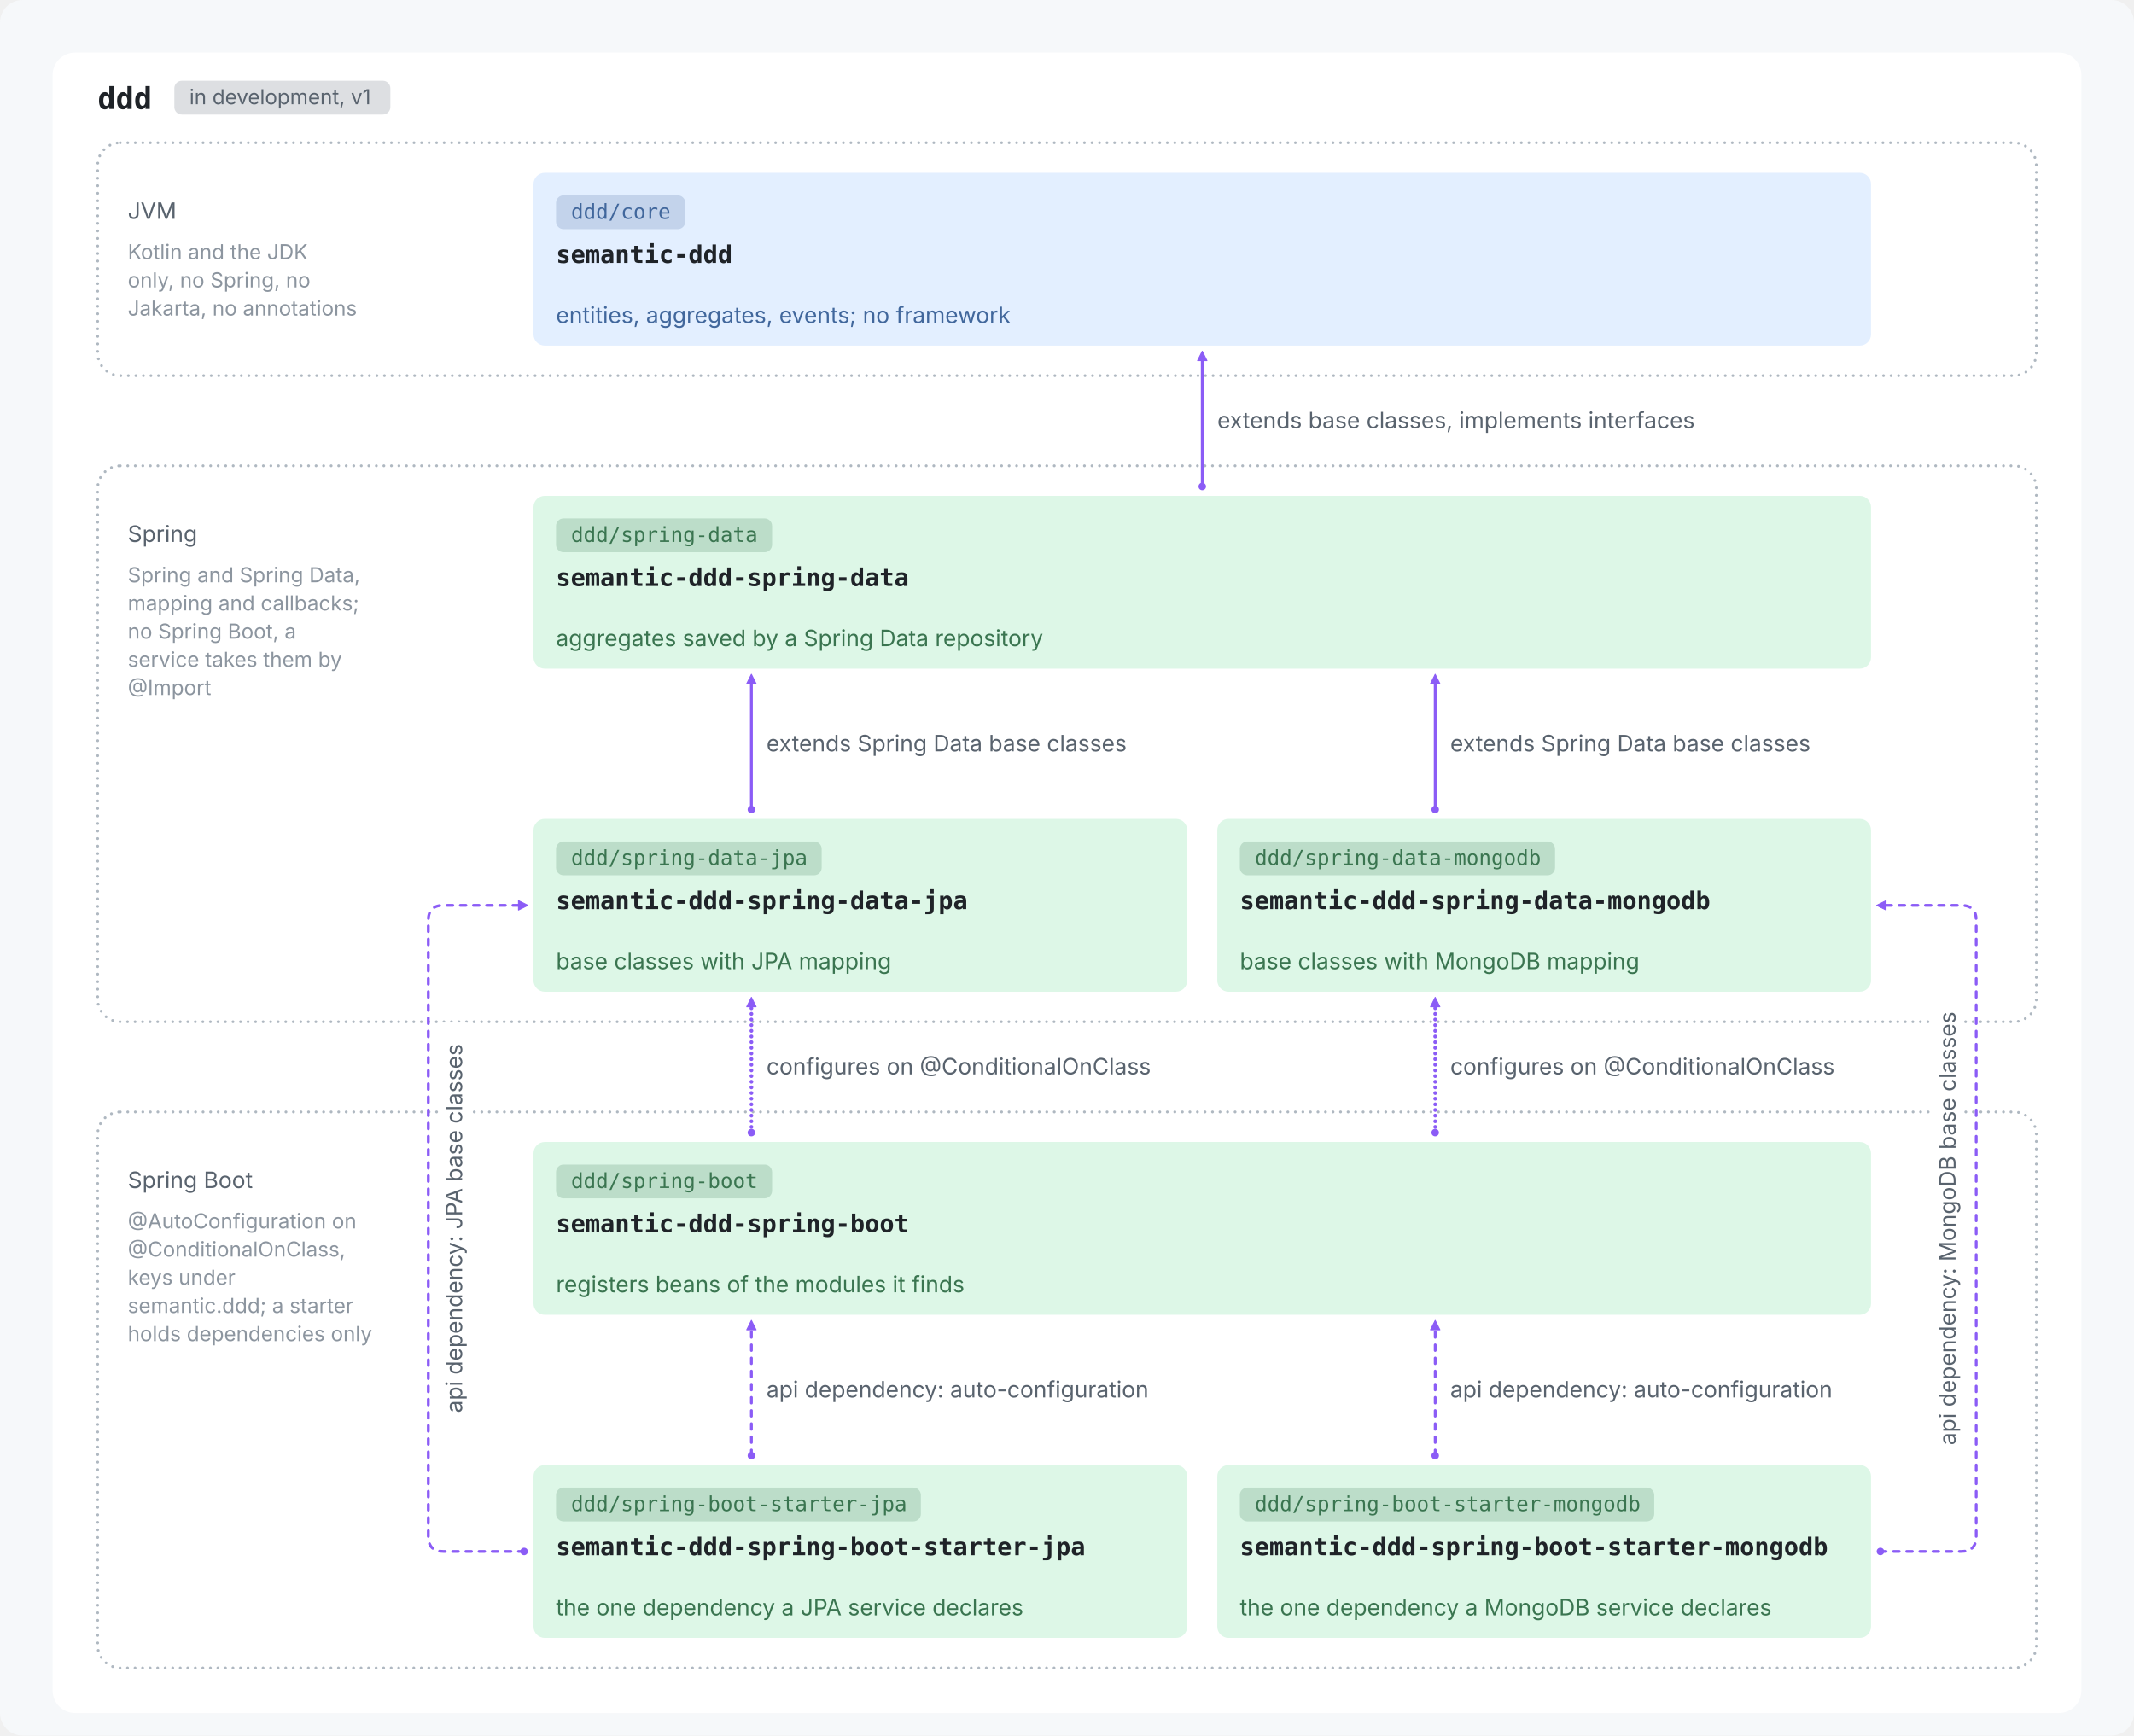
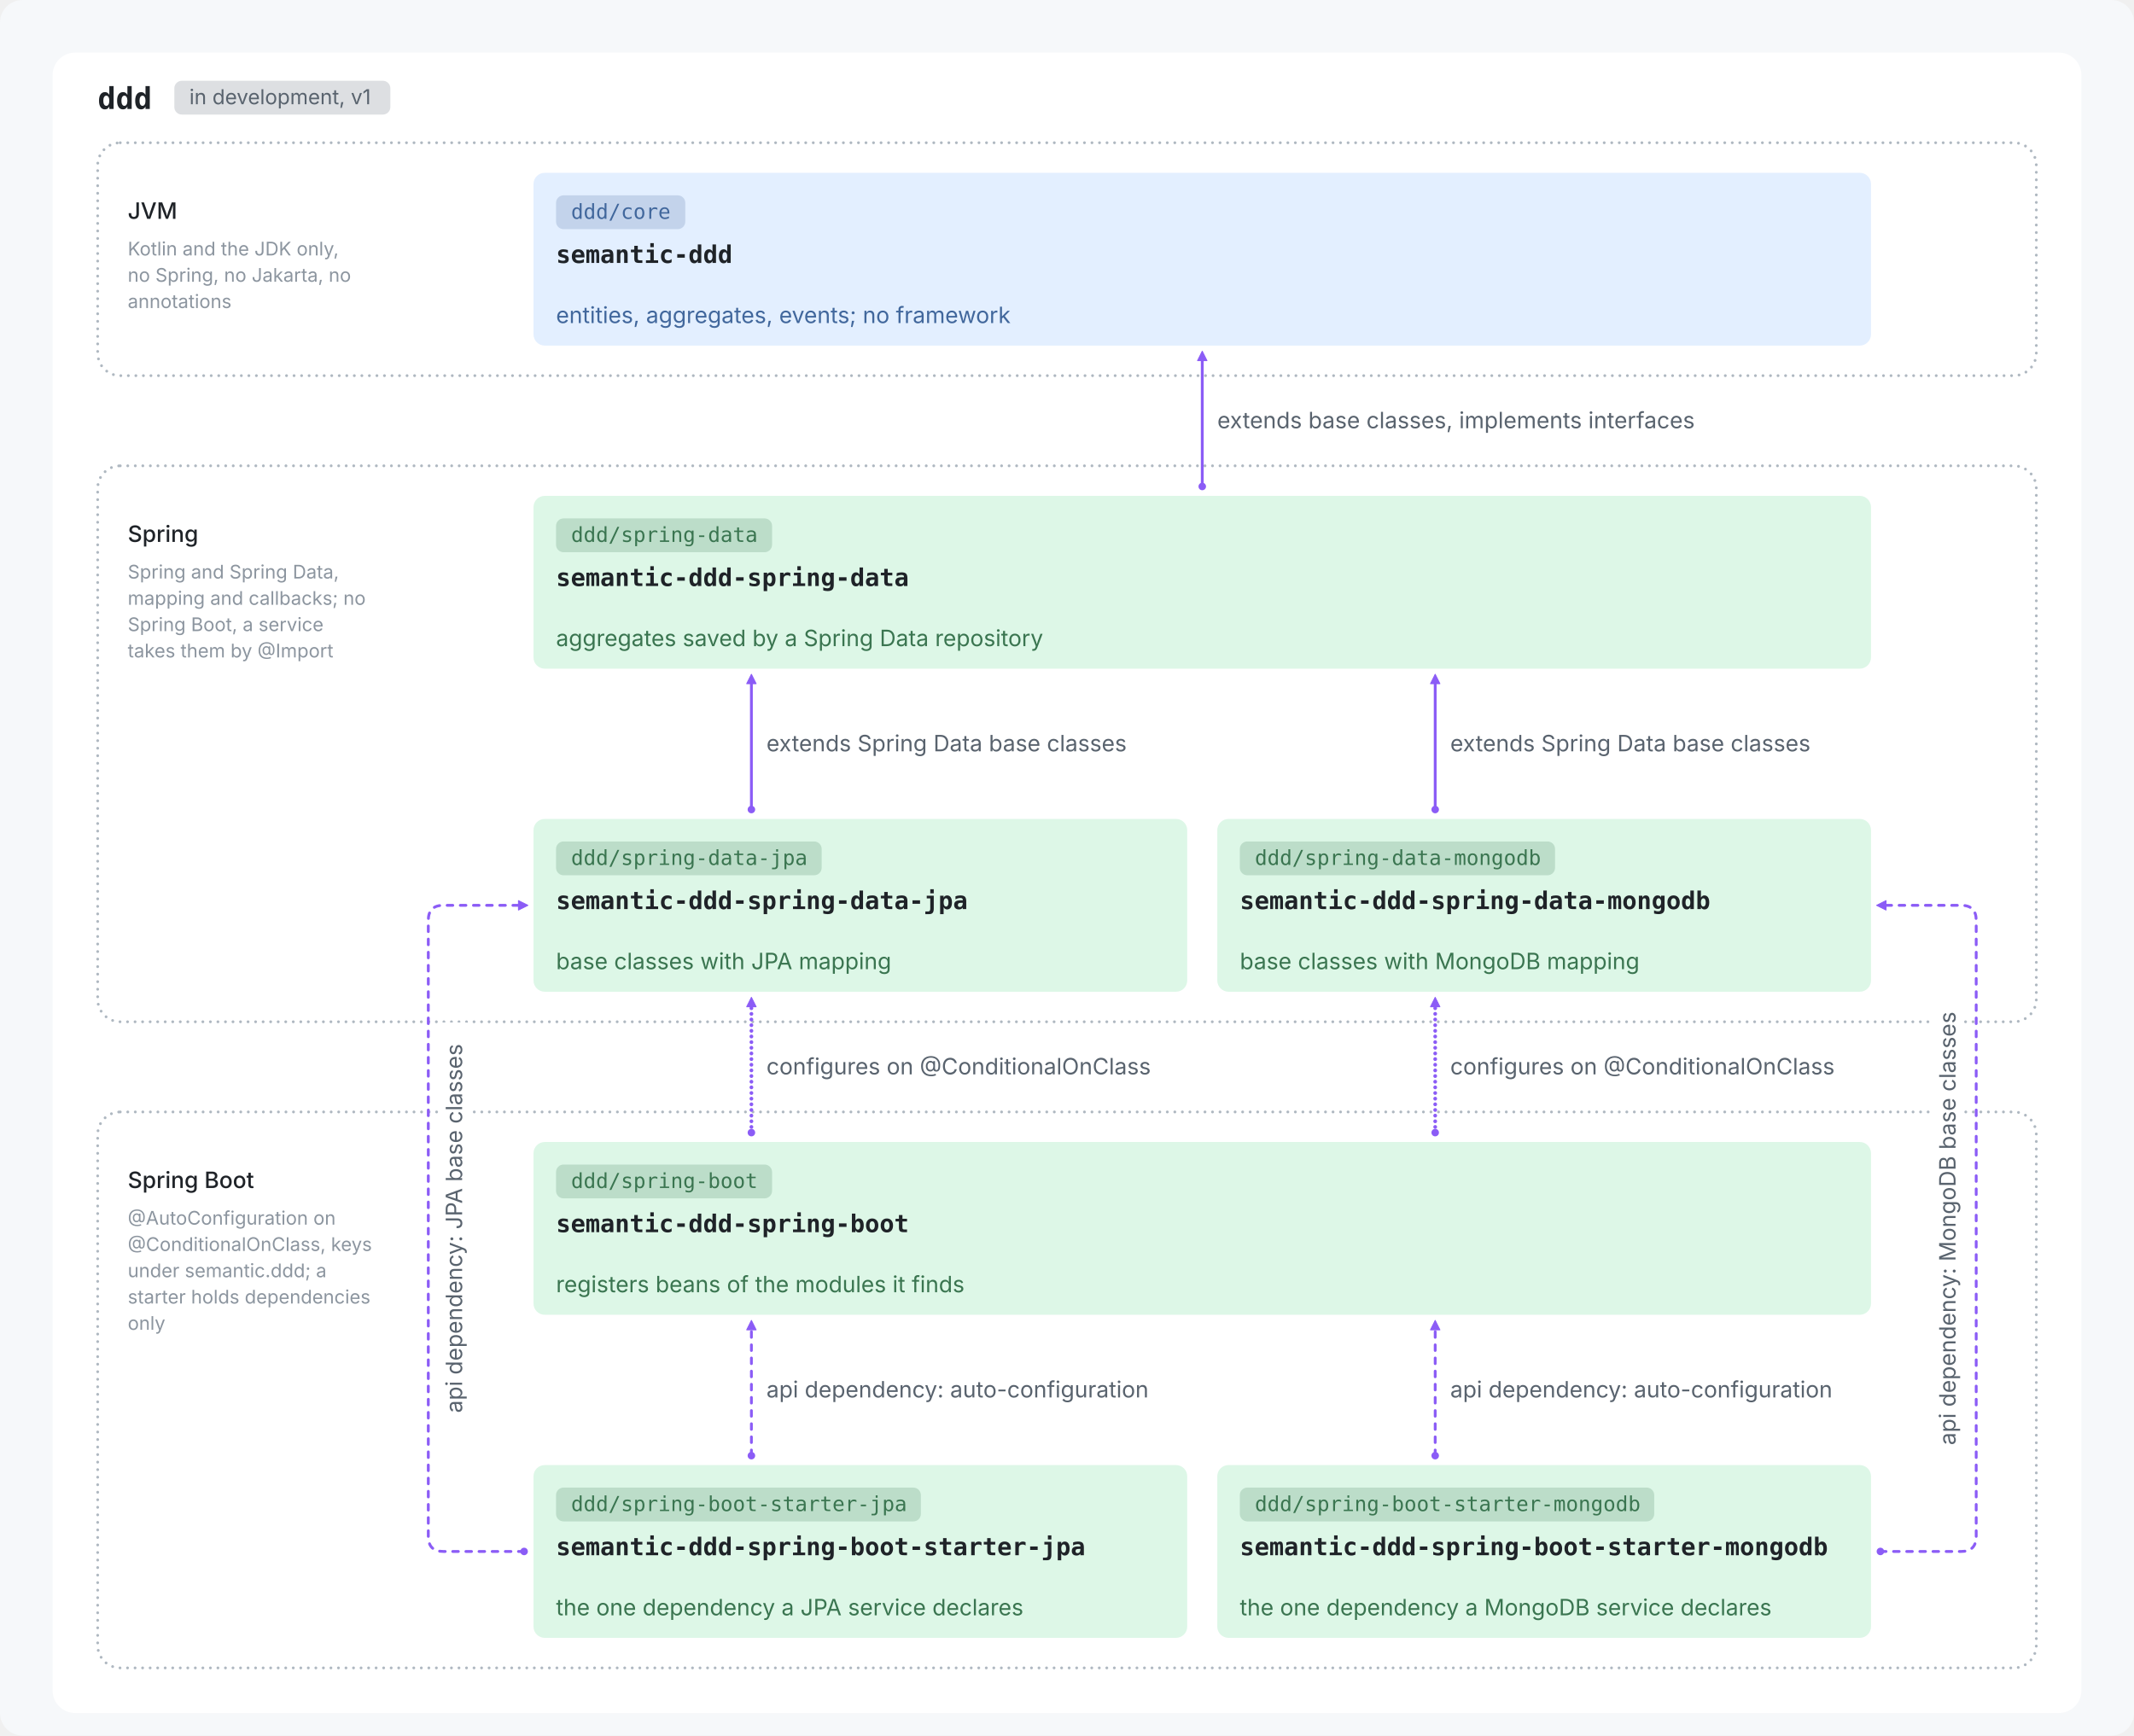
<svg xmlns="http://www.w3.org/2000/svg" viewBox="0 0 1136 924" width="1136" height="924" role="img">
  <rect width="1136" height="924" rx="12" fill="#F6F8FA" />
  <g transform="translate(12,12)">
    <rect x="16.0" y="16.0" width="1080.0" height="884.0" rx="12" fill="#FFFFFF" />
    <text x="40.0" y="46.0" font-family="ui-monospace, SFMono-Regular, 'SF Mono', Menlo, Consolas, monospace" font-size="16" font-weight="600" fill="#1F2328" text-anchor="start">ddd</text>
    <rect x="80.8" y="31.0" width="115.0" height="18" rx="4" fill="#59636E" fill-opacity="0.2" />
    <text x="88.8" y="43.5" font-family="-apple-system, BlinkMacSystemFont, 'Segoe UI', Inter, Helvetica, Arial, sans-serif" font-size="11" font-weight="400" fill="#59636E" text-anchor="start">in development, v1</text>
    <rect x="40" y="64" width="1032" height="124" rx="12" fill="none" stroke="#AFB8C1" stroke-width="1.5" stroke-linecap="round" stroke-dasharray="0.01 4" />
-     <text x="56.0" y="104.5" font-family="-apple-system, BlinkMacSystemFont, 'Segoe UI', Inter, Helvetica, Arial, sans-serif" font-size="12" font-weight="400" fill="#59636E" text-anchor="start">JVM</text>
-     <text x="56.0" y="126.0" font-family="-apple-system, BlinkMacSystemFont, 'Segoe UI', Inter, Helvetica, Arial, sans-serif" font-size="11" font-weight="400" fill="#8C959F" text-anchor="start">Kotlin and the JDK</text>
-     <text x="56.0" y="141.0" font-family="-apple-system, BlinkMacSystemFont, 'Segoe UI', Inter, Helvetica, Arial, sans-serif" font-size="11" font-weight="400" fill="#8C959F" text-anchor="start">only, no Spring, no</text>
-     <text x="56.0" y="156.0" font-family="-apple-system, BlinkMacSystemFont, 'Segoe UI', Inter, Helvetica, Arial, sans-serif" font-size="11" font-weight="400" fill="#8C959F" text-anchor="start">Jakarta, no annotations</text>
+     <text x="56.0" y="104.5" font-family="-apple-system, BlinkMacSystemFont, 'Segoe UI', Inter, Helvetica, Arial, sans-serif" font-size="12" font-weight="500" fill="#1F2328" text-anchor="start">JVM</text>
+     <text x="56.0" y="124.0" font-family="-apple-system, BlinkMacSystemFont, 'Segoe UI', Inter, Helvetica, Arial, sans-serif" font-size="10" font-weight="400" fill="#8C959F" text-anchor="start">Kotlin and the JDK only,</text>
+     <text x="56.0" y="138.0" font-family="-apple-system, BlinkMacSystemFont, 'Segoe UI', Inter, Helvetica, Arial, sans-serif" font-size="10" font-weight="400" fill="#8C959F" text-anchor="start">no Spring, no Jakarta, no</text>
+     <text x="56.0" y="152.0" font-family="-apple-system, BlinkMacSystemFont, 'Segoe UI', Inter, Helvetica, Arial, sans-serif" font-size="10" font-weight="400" fill="#8C959F" text-anchor="start">annotations</text>
    <rect x="40" y="236" width="1032" height="296" rx="12" fill="none" stroke="#AFB8C1" stroke-width="1.5" stroke-linecap="round" stroke-dasharray="0.01 4" />
-     <text x="56.0" y="276.5" font-family="-apple-system, BlinkMacSystemFont, 'Segoe UI', Inter, Helvetica, Arial, sans-serif" font-size="12" font-weight="400" fill="#59636E" text-anchor="start">Spring</text>
-     <text x="56.0" y="298.0" font-family="-apple-system, BlinkMacSystemFont, 'Segoe UI', Inter, Helvetica, Arial, sans-serif" font-size="11" font-weight="400" fill="#8C959F" text-anchor="start">Spring and Spring Data,</text>
-     <text x="56.0" y="313.0" font-family="-apple-system, BlinkMacSystemFont, 'Segoe UI', Inter, Helvetica, Arial, sans-serif" font-size="11" font-weight="400" fill="#8C959F" text-anchor="start">mapping and callbacks;</text>
-     <text x="56.0" y="328.0" font-family="-apple-system, BlinkMacSystemFont, 'Segoe UI', Inter, Helvetica, Arial, sans-serif" font-size="11" font-weight="400" fill="#8C959F" text-anchor="start">no Spring Boot, a</text>
-     <text x="56.0" y="343.0" font-family="-apple-system, BlinkMacSystemFont, 'Segoe UI', Inter, Helvetica, Arial, sans-serif" font-size="11" font-weight="400" fill="#8C959F" text-anchor="start">service takes them by</text>
-     <text x="56.0" y="358.0" font-family="-apple-system, BlinkMacSystemFont, 'Segoe UI', Inter, Helvetica, Arial, sans-serif" font-size="11" font-weight="400" fill="#8C959F" text-anchor="start">@Import</text>
+     <text x="56.0" y="276.5" font-family="-apple-system, BlinkMacSystemFont, 'Segoe UI', Inter, Helvetica, Arial, sans-serif" font-size="12" font-weight="500" fill="#1F2328" text-anchor="start">Spring</text>
+     <text x="56.0" y="296.0" font-family="-apple-system, BlinkMacSystemFont, 'Segoe UI', Inter, Helvetica, Arial, sans-serif" font-size="10" font-weight="400" fill="#8C959F" text-anchor="start">Spring and Spring Data,</text>
+     <text x="56.0" y="310.0" font-family="-apple-system, BlinkMacSystemFont, 'Segoe UI', Inter, Helvetica, Arial, sans-serif" font-size="10" font-weight="400" fill="#8C959F" text-anchor="start">mapping and callbacks; no</text>
+     <text x="56.0" y="324.0" font-family="-apple-system, BlinkMacSystemFont, 'Segoe UI', Inter, Helvetica, Arial, sans-serif" font-size="10" font-weight="400" fill="#8C959F" text-anchor="start">Spring Boot, a service</text>
+     <text x="56.0" y="338.0" font-family="-apple-system, BlinkMacSystemFont, 'Segoe UI', Inter, Helvetica, Arial, sans-serif" font-size="10" font-weight="400" fill="#8C959F" text-anchor="start">takes them by @Import</text>
    <rect x="40" y="580" width="1032" height="296" rx="12" fill="none" stroke="#AFB8C1" stroke-width="1.5" stroke-linecap="round" stroke-dasharray="0.01 4" />
-     <text x="56.0" y="620.5" font-family="-apple-system, BlinkMacSystemFont, 'Segoe UI', Inter, Helvetica, Arial, sans-serif" font-size="12" font-weight="400" fill="#59636E" text-anchor="start">Spring Boot</text>
-     <text x="56.0" y="642.0" font-family="-apple-system, BlinkMacSystemFont, 'Segoe UI', Inter, Helvetica, Arial, sans-serif" font-size="11" font-weight="400" fill="#8C959F" text-anchor="start">@AutoConfiguration on</text>
-     <text x="56.0" y="657.0" font-family="-apple-system, BlinkMacSystemFont, 'Segoe UI', Inter, Helvetica, Arial, sans-serif" font-size="11" font-weight="400" fill="#8C959F" text-anchor="start">@ConditionalOnClass,</text>
-     <text x="56.0" y="672.0" font-family="-apple-system, BlinkMacSystemFont, 'Segoe UI', Inter, Helvetica, Arial, sans-serif" font-size="11" font-weight="400" fill="#8C959F" text-anchor="start">keys under</text>
-     <text x="56.0" y="687.0" font-family="-apple-system, BlinkMacSystemFont, 'Segoe UI', Inter, Helvetica, Arial, sans-serif" font-size="11" font-weight="400" fill="#8C959F" text-anchor="start">semantic.ddd; a starter</text>
-     <text x="56.0" y="702.0" font-family="-apple-system, BlinkMacSystemFont, 'Segoe UI', Inter, Helvetica, Arial, sans-serif" font-size="11" font-weight="400" fill="#8C959F" text-anchor="start">holds dependencies only</text>
+     <text x="56.0" y="620.5" font-family="-apple-system, BlinkMacSystemFont, 'Segoe UI', Inter, Helvetica, Arial, sans-serif" font-size="12" font-weight="500" fill="#1F2328" text-anchor="start">Spring Boot</text>
+     <text x="56.0" y="640.0" font-family="-apple-system, BlinkMacSystemFont, 'Segoe UI', Inter, Helvetica, Arial, sans-serif" font-size="10" font-weight="400" fill="#8C959F" text-anchor="start">@AutoConfiguration on</text>
+     <text x="56.0" y="654.0" font-family="-apple-system, BlinkMacSystemFont, 'Segoe UI', Inter, Helvetica, Arial, sans-serif" font-size="10" font-weight="400" fill="#8C959F" text-anchor="start">@ConditionalOnClass, keys</text>
+     <text x="56.0" y="668.0" font-family="-apple-system, BlinkMacSystemFont, 'Segoe UI', Inter, Helvetica, Arial, sans-serif" font-size="10" font-weight="400" fill="#8C959F" text-anchor="start">under semantic.ddd; a</text>
+     <text x="56.0" y="682.0" font-family="-apple-system, BlinkMacSystemFont, 'Segoe UI', Inter, Helvetica, Arial, sans-serif" font-size="10" font-weight="400" fill="#8C959F" text-anchor="start">starter holds dependencies</text>
+     <text x="56.0" y="696.0" font-family="-apple-system, BlinkMacSystemFont, 'Segoe UI', Inter, Helvetica, Arial, sans-serif" font-size="10" font-weight="400" fill="#8C959F" text-anchor="start">only</text>
    <rect x="272.0" y="80.0" width="712.0" height="92.0" rx="6" fill="#E3EFFF" />
    <rect x="284.0" y="92.0" width="68.8" height="18" rx="4" fill="#41679C" fill-opacity="0.2" />
    <text x="292.0" y="104.5" font-family="ui-monospace, SFMono-Regular, 'SF Mono', Menlo, Consolas, monospace" font-size="11" font-weight="400" fill="#41679C" text-anchor="start">ddd/core</text>
    <text x="284.0" y="128.0" font-family="ui-monospace, SFMono-Regular, 'SF Mono', Menlo, Consolas, monospace" font-size="13" font-weight="600" fill="#1F2328" text-anchor="start">semantic-ddd</text>
    <text x="284.0" y="160.0" font-family="-apple-system, BlinkMacSystemFont, 'Segoe UI', Inter, Helvetica, Arial, sans-serif" font-size="12" font-weight="400" fill="#41679C" text-anchor="start">entities, aggregates, events; no framework</text>
    <rect x="272.0" y="252.0" width="712.0" height="92.0" rx="6" fill="#DDF7E7" />
    <rect x="284.0" y="264.0" width="115.0" height="18" rx="4" fill="#3A7550" fill-opacity="0.2" />
    <text x="292.0" y="276.5" font-family="ui-monospace, SFMono-Regular, 'SF Mono', Menlo, Consolas, monospace" font-size="11" font-weight="400" fill="#3A7550" text-anchor="start">ddd/spring-data</text>
    <text x="284.0" y="300.0" font-family="ui-monospace, SFMono-Regular, 'SF Mono', Menlo, Consolas, monospace" font-size="13" font-weight="600" fill="#1F2328" text-anchor="start">semantic-ddd-spring-data</text>
    <text x="284.0" y="332.0" font-family="-apple-system, BlinkMacSystemFont, 'Segoe UI', Inter, Helvetica, Arial, sans-serif" font-size="12" font-weight="400" fill="#3A7550" text-anchor="start">aggregates saved by a Spring Data repository</text>
    <rect x="272.0" y="424.0" width="348.0" height="92.0" rx="6" fill="#DDF7E7" />
    <rect x="284.0" y="436.0" width="141.4" height="18" rx="4" fill="#3A7550" fill-opacity="0.2" />
    <text x="292.0" y="448.5" font-family="ui-monospace, SFMono-Regular, 'SF Mono', Menlo, Consolas, monospace" font-size="11" font-weight="400" fill="#3A7550" text-anchor="start">ddd/spring-data-jpa</text>
    <text x="284.0" y="472.0" font-family="ui-monospace, SFMono-Regular, 'SF Mono', Menlo, Consolas, monospace" font-size="13" font-weight="600" fill="#1F2328" text-anchor="start">semantic-ddd-spring-data-jpa</text>
    <text x="284.0" y="504.0" font-family="-apple-system, BlinkMacSystemFont, 'Segoe UI', Inter, Helvetica, Arial, sans-serif" font-size="12" font-weight="400" fill="#3A7550" text-anchor="start">base classes with JPA mapping</text>
    <rect x="636.0" y="424.0" width="348.0" height="92.0" rx="6" fill="#DDF7E7" />
    <rect x="648.0" y="436.0" width="167.8" height="18" rx="4" fill="#3A7550" fill-opacity="0.2" />
    <text x="656.0" y="448.5" font-family="ui-monospace, SFMono-Regular, 'SF Mono', Menlo, Consolas, monospace" font-size="11" font-weight="400" fill="#3A7550" text-anchor="start">ddd/spring-data-mongodb</text>
    <text x="648.0" y="472.0" font-family="ui-monospace, SFMono-Regular, 'SF Mono', Menlo, Consolas, monospace" font-size="13" font-weight="600" fill="#1F2328" text-anchor="start">semantic-ddd-spring-data-mongodb</text>
    <text x="648.0" y="504.0" font-family="-apple-system, BlinkMacSystemFont, 'Segoe UI', Inter, Helvetica, Arial, sans-serif" font-size="12" font-weight="400" fill="#3A7550" text-anchor="start">base classes with MongoDB mapping</text>
    <rect x="272.0" y="596.0" width="712.0" height="92.0" rx="6" fill="#DDF7E7" />
    <rect x="284.0" y="608.0" width="115.0" height="18" rx="4" fill="#3A7550" fill-opacity="0.2" />
    <text x="292.0" y="620.5" font-family="ui-monospace, SFMono-Regular, 'SF Mono', Menlo, Consolas, monospace" font-size="11" font-weight="400" fill="#3A7550" text-anchor="start">ddd/spring-boot</text>
    <text x="284.0" y="644.0" font-family="ui-monospace, SFMono-Regular, 'SF Mono', Menlo, Consolas, monospace" font-size="13" font-weight="600" fill="#1F2328" text-anchor="start">semantic-ddd-spring-boot</text>
    <text x="284.0" y="676.0" font-family="-apple-system, BlinkMacSystemFont, 'Segoe UI', Inter, Helvetica, Arial, sans-serif" font-size="12" font-weight="400" fill="#3A7550" text-anchor="start">registers beans of the modules it finds</text>
    <rect x="272.0" y="768.0" width="348.0" height="92.0" rx="6" fill="#DDF7E7" />
    <rect x="284.0" y="780.0" width="194.2" height="18" rx="4" fill="#3A7550" fill-opacity="0.2" />
    <text x="292.0" y="792.5" font-family="ui-monospace, SFMono-Regular, 'SF Mono', Menlo, Consolas, monospace" font-size="11" font-weight="400" fill="#3A7550" text-anchor="start">ddd/spring-boot-starter-jpa</text>
    <text x="284.0" y="816.0" font-family="ui-monospace, SFMono-Regular, 'SF Mono', Menlo, Consolas, monospace" font-size="13" font-weight="600" fill="#1F2328" text-anchor="start">semantic-ddd-spring-boot-starter-jpa</text>
    <text x="284.0" y="848.0" font-family="-apple-system, BlinkMacSystemFont, 'Segoe UI', Inter, Helvetica, Arial, sans-serif" font-size="12" font-weight="400" fill="#3A7550" text-anchor="start">the one dependency a JPA service declares</text>
    <rect x="636.0" y="768.0" width="348.0" height="92.0" rx="6" fill="#DDF7E7" />
    <rect x="648.0" y="780.0" width="220.6" height="18" rx="4" fill="#3A7550" fill-opacity="0.2" />
    <text x="656.0" y="792.5" font-family="ui-monospace, SFMono-Regular, 'SF Mono', Menlo, Consolas, monospace" font-size="11" font-weight="400" fill="#3A7550" text-anchor="start">ddd/spring-boot-starter-mongodb</text>
    <text x="648.0" y="816.0" font-family="ui-monospace, SFMono-Regular, 'SF Mono', Menlo, Consolas, monospace" font-size="13" font-weight="600" fill="#1F2328" text-anchor="start">semantic-ddd-spring-boot-starter-mongodb</text>
    <text x="648.0" y="848.0" font-family="-apple-system, BlinkMacSystemFont, 'Segoe UI', Inter, Helvetica, Arial, sans-serif" font-size="12" font-weight="400" fill="#3A7550" text-anchor="start">the one dependency a MongoDB service declares</text>
    <circle cx="628.0" cy="247" r="2" fill="#8B5CF6" />
    <path d="M628.0,175 L630.5,180.0 L625.5,180.0 Z" fill="#8B5CF6" stroke="#8B5CF6" stroke-width="0.5" stroke-linejoin="round" />
    <path d="M628.0,247 L628.0,180" stroke="#8B5CF6" stroke-width="1.5" fill="none" stroke-linecap="round" stroke-linejoin="round" />
    <circle cx="388.0" cy="419" r="2" fill="#8B5CF6" />
    <path d="M388.0,347 L390.5,352.0 L385.5,352.0 Z" fill="#8B5CF6" stroke="#8B5CF6" stroke-width="0.5" stroke-linejoin="round" />
    <path d="M388.0,419 L388.0,352" stroke="#8B5CF6" stroke-width="1.5" fill="none" stroke-linecap="round" stroke-linejoin="round" />
    <circle cx="752.0" cy="419" r="2" fill="#8B5CF6" />
    <path d="M752.0,347 L754.5,352.0 L749.5,352.0 Z" fill="#8B5CF6" stroke="#8B5CF6" stroke-width="0.5" stroke-linejoin="round" />
    <path d="M752.0,419 L752.0,352" stroke="#8B5CF6" stroke-width="1.5" fill="none" stroke-linecap="round" stroke-linejoin="round" />
    <circle cx="388.0" cy="591" r="2" fill="#8B5CF6" />
    <path d="M388.0,519 L390.5,524.0 L385.5,524.0 Z" fill="#8B5CF6" stroke="#8B5CF6" stroke-width="0.5" stroke-linejoin="round" />
    <path d="M388.0,591 L388.0,524" stroke="#8B5CF6" stroke-width="2" fill="none" stroke-linecap="round" stroke-linejoin="round" stroke-dasharray="0.01 3" />
    <circle cx="752.0" cy="591" r="2" fill="#8B5CF6" />
    <path d="M752.0,519 L754.5,524.0 L749.5,524.0 Z" fill="#8B5CF6" stroke="#8B5CF6" stroke-width="0.5" stroke-linejoin="round" />
    <path d="M752.0,591 L752.0,524" stroke="#8B5CF6" stroke-width="2" fill="none" stroke-linecap="round" stroke-linejoin="round" stroke-dasharray="0.01 3" />
    <circle cx="388.0" cy="763" r="2" fill="#8B5CF6" />
    <path d="M388.0,691 L390.5,696.0 L385.5,696.0 Z" fill="#8B5CF6" stroke="#8B5CF6" stroke-width="0.5" stroke-linejoin="round" />
    <path d="M388.0,763 L388.0,696" stroke="#8B5CF6" stroke-width="1.5" fill="none" stroke-linecap="round" stroke-linejoin="round" stroke-dasharray="3 4" />
    <circle cx="752.0" cy="763" r="2" fill="#8B5CF6" />
    <path d="M752.0,691 L754.5,696.0 L749.5,696.0 Z" fill="#8B5CF6" stroke="#8B5CF6" stroke-width="0.5" stroke-linejoin="round" />
    <path d="M752.0,763 L752.0,696" stroke="#8B5CF6" stroke-width="1.5" fill="none" stroke-linecap="round" stroke-linejoin="round" stroke-dasharray="3 4" />
    <circle cx="267" cy="814.0" r="2" fill="#8B5CF6" />
    <path d="M269,470.0 L264.0,472.5 L264.0,467.5 Z" fill="#8B5CF6" stroke="#8B5CF6" stroke-width="0.5" stroke-linejoin="round" />
    <path d="M267,814.0 L224,814.0 Q216,814.0 216,806.0 L216,478.0 Q216,470.0 224,470.0 L264,470.0" stroke="#8B5CF6" stroke-width="1.5" fill="none" stroke-linecap="round" stroke-linejoin="round" stroke-dasharray="3 4" />
    <circle cx="989" cy="814.0" r="2" fill="#8B5CF6" />
    <path d="M987,470.0 L992.0,467.5 L992.0,472.5 Z" fill="#8B5CF6" stroke="#8B5CF6" stroke-width="0.5" stroke-linejoin="round" />
    <path d="M989,814.0 L1032,814.0 Q1040,814.0 1040,806.0 L1040,478.0 Q1040,470.0 1032,470.0 L992,470.0" stroke="#8B5CF6" stroke-width="1.5" fill="none" stroke-linecap="round" stroke-linejoin="round" stroke-dasharray="3 4" />
    <text x="636.0" y="216.0" font-family="-apple-system, BlinkMacSystemFont, 'Segoe UI', Inter, Helvetica, Arial, sans-serif" font-size="12" font-weight="400" fill="#59636E" text-anchor="start">extends base classes, implements interfaces</text>
    <text x="396.0" y="388.0" font-family="-apple-system, BlinkMacSystemFont, 'Segoe UI', Inter, Helvetica, Arial, sans-serif" font-size="12" font-weight="400" fill="#59636E" text-anchor="start">extends Spring Data base classes</text>
    <text x="760.0" y="388.0" font-family="-apple-system, BlinkMacSystemFont, 'Segoe UI', Inter, Helvetica, Arial, sans-serif" font-size="12" font-weight="400" fill="#59636E" text-anchor="start">extends Spring Data base classes</text>
    <text x="396.0" y="560.0" font-family="-apple-system, BlinkMacSystemFont, 'Segoe UI', Inter, Helvetica, Arial, sans-serif" font-size="12" font-weight="400" fill="#59636E" text-anchor="start">configures on @ConditionalOnClass</text>
    <text x="760.0" y="560.0" font-family="-apple-system, BlinkMacSystemFont, 'Segoe UI', Inter, Helvetica, Arial, sans-serif" font-size="12" font-weight="400" fill="#59636E" text-anchor="start">configures on @ConditionalOnClass</text>
    <text x="396.0" y="732.0" font-family="-apple-system, BlinkMacSystemFont, 'Segoe UI', Inter, Helvetica, Arial, sans-serif" font-size="12" font-weight="400" fill="#59636E" text-anchor="start">api dependency: auto-configuration</text>
    <text x="760.0" y="732.0" font-family="-apple-system, BlinkMacSystemFont, 'Segoe UI', Inter, Helvetica, Arial, sans-serif" font-size="12" font-weight="400" fill="#59636E" text-anchor="start">api dependency: auto-configuration</text>
    <g transform="rotate(-90 234 642.0)">
      <rect x="124.4" y="630.0" width="219.2" height="16.0" rx="2" fill="#FFFFFF" />
      <text x="234.0" y="642.0" font-family="-apple-system, BlinkMacSystemFont, 'Segoe UI', Inter, Helvetica, Arial, sans-serif" font-size="12" font-weight="400" fill="#59636E" text-anchor="middle">api dependency: JPA base classes</text>
    </g>
    <g transform="rotate(-90 1029 642.0)">
      <rect x="906.2" y="630.0" width="245.6" height="16.0" rx="2" fill="#FFFFFF" />
      <text x="1029.0" y="642.0" font-family="-apple-system, BlinkMacSystemFont, 'Segoe UI', Inter, Helvetica, Arial, sans-serif" font-size="12" font-weight="400" fill="#59636E" text-anchor="middle">api dependency: MongoDB base classes</text>
    </g>
  </g>
</svg>
